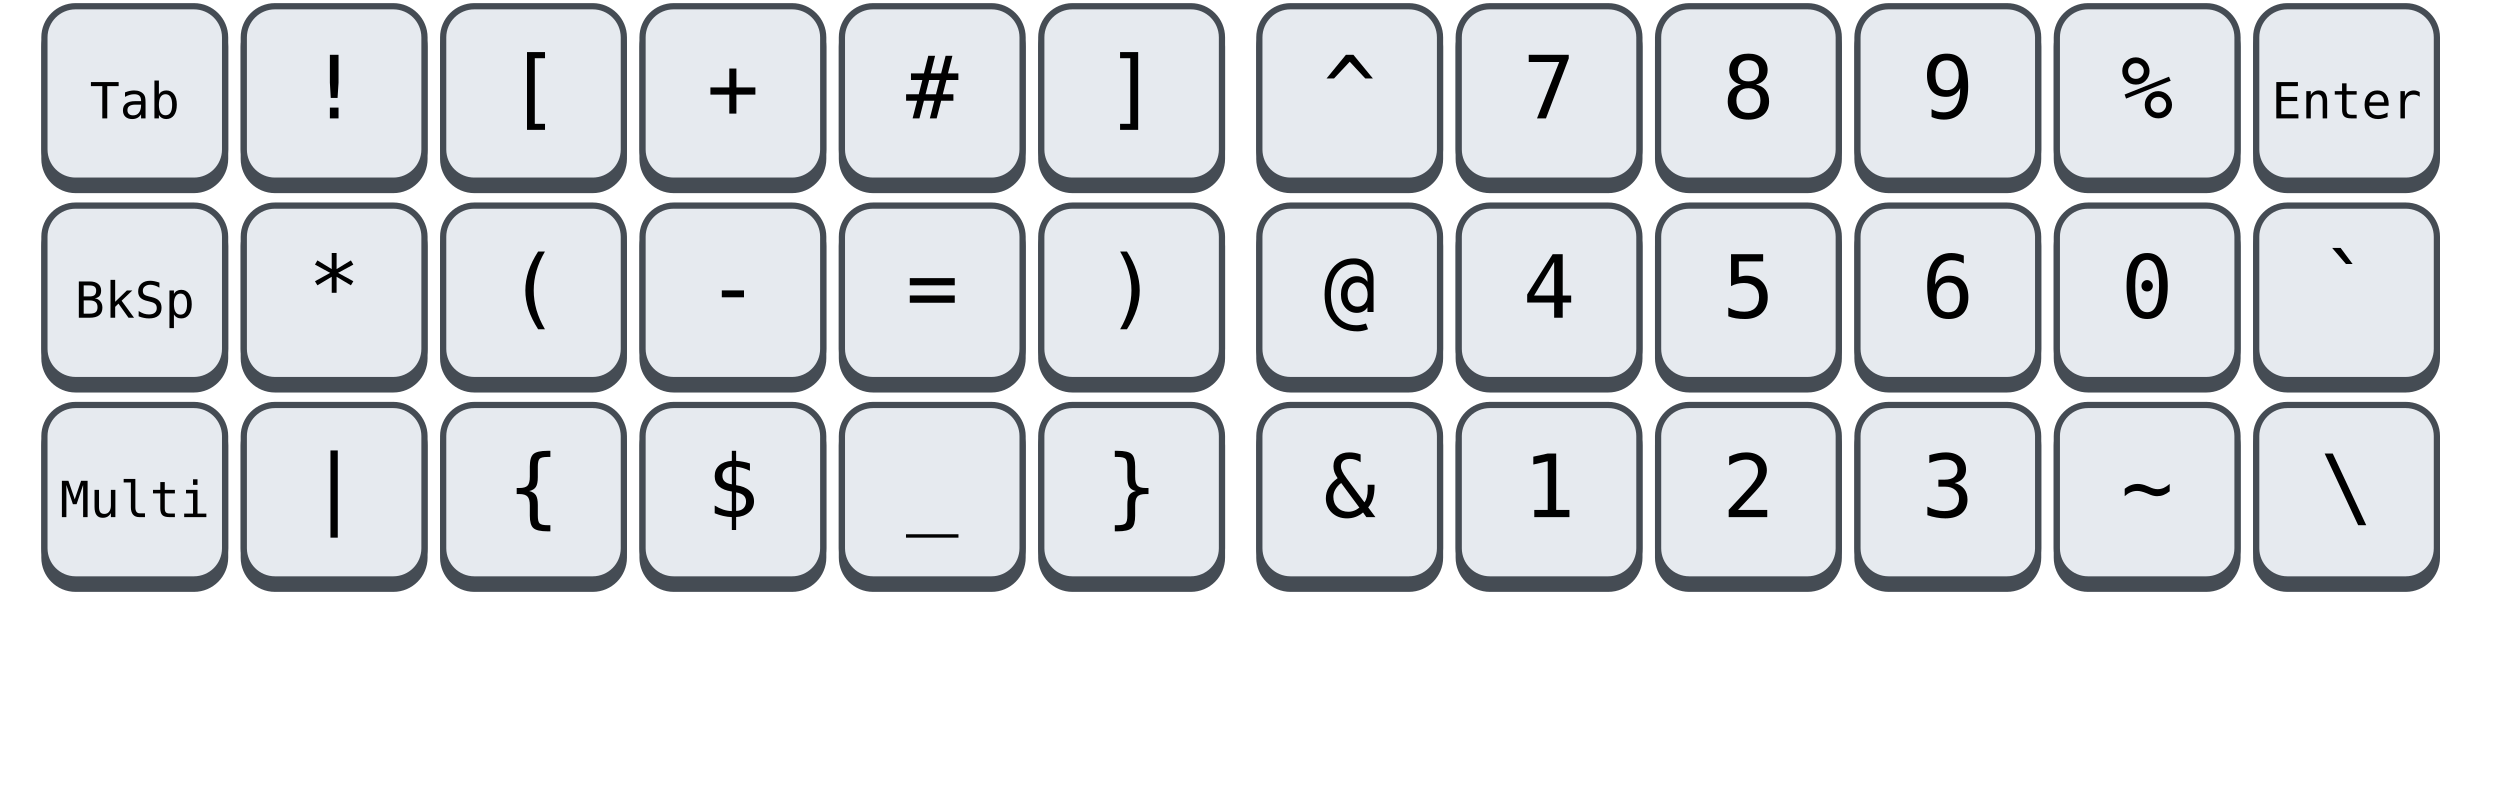
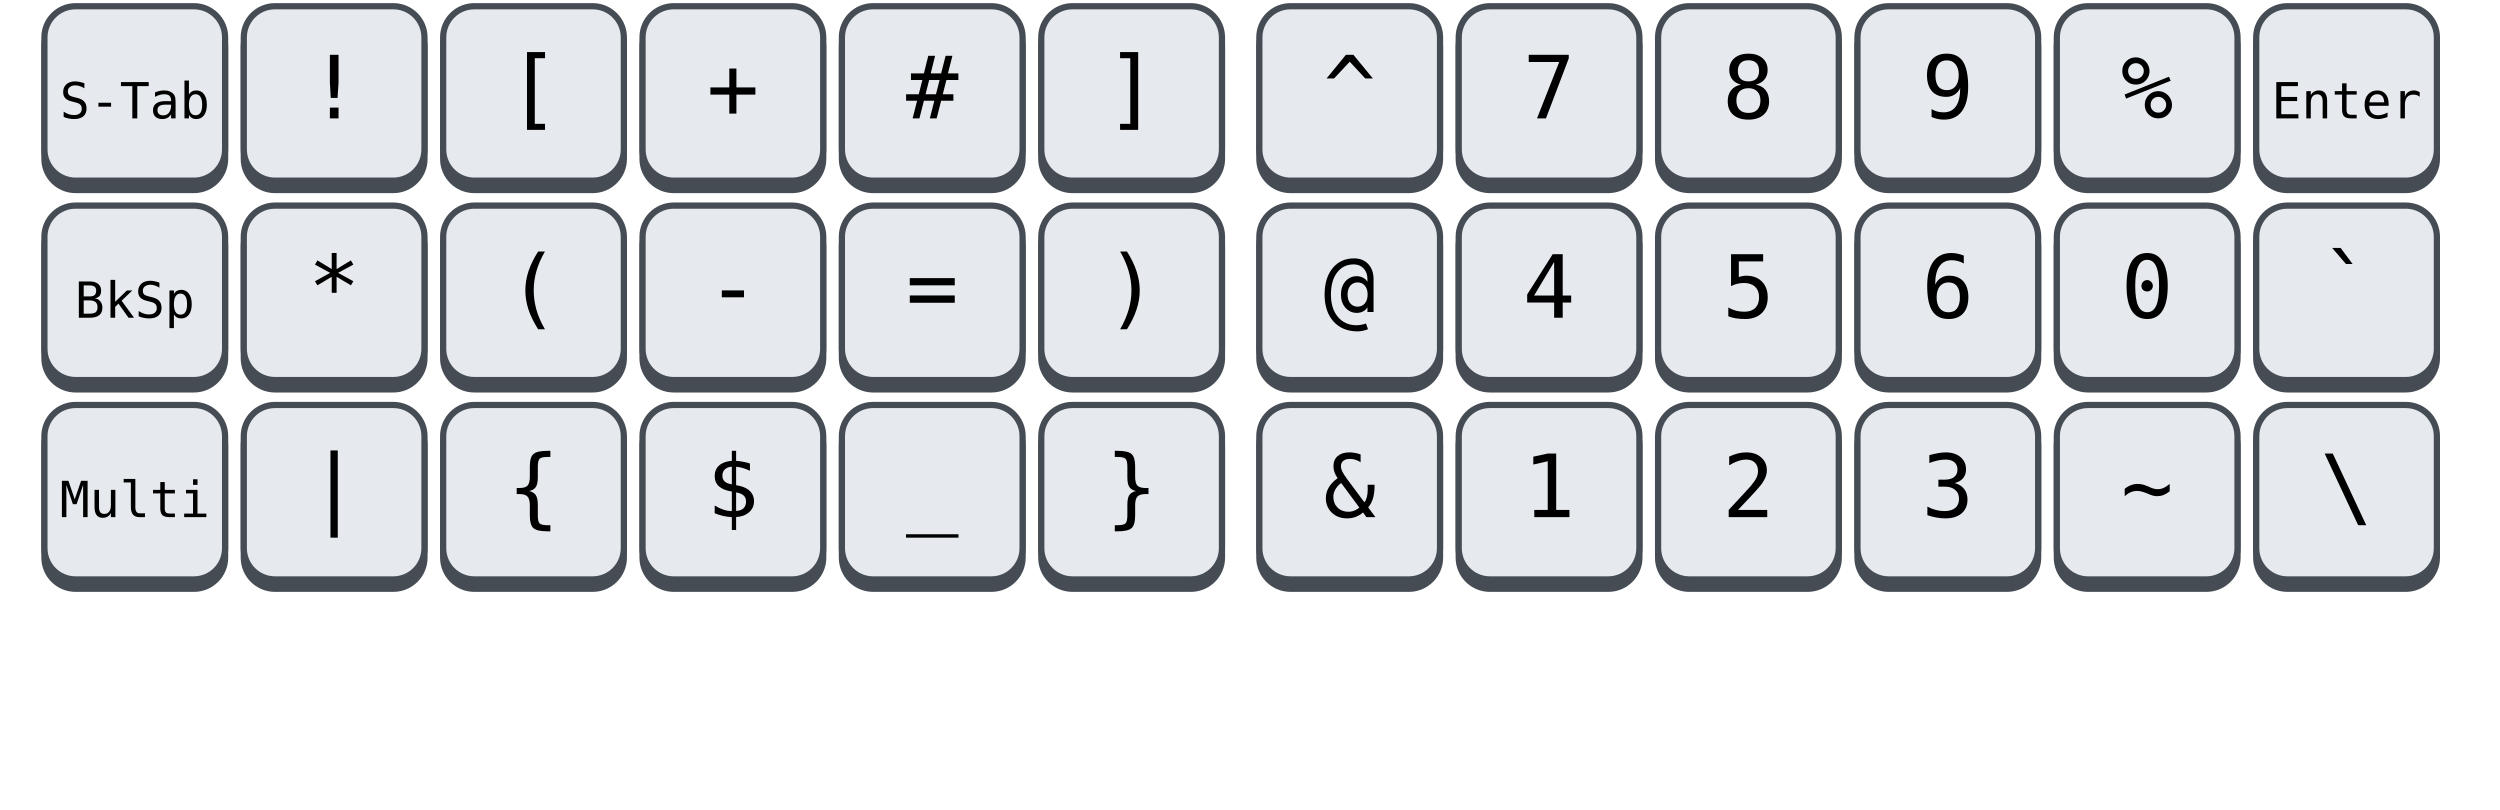
<svg xmlns="http://www.w3.org/2000/svg" width="784" height="254" version="1.1" viewBox="-1 -1 390 130">
  <defs>
    <style type="text/css">
text { font-size: 14px; text-anchor: middle; font-family: monospace; #004488; }
.mod { font-weight: bold; }
.dbl { font-style: italic; }

.c0 { transform: translate(15px, 0); }
.c1 { transform: translate(47px, 0); }
.c2 { transform: translate(79px, 0); }
.c3 { transform: translate(111px, 0); }
.c4 { transform: translate(143px, 0); }
.c5 { transform: translate(175px, 0); }
.r0 { transform: translate(0, 18px); }
.r1 { transform: translate(0, 50px); }
.r2 { transform: translate(0, 82px); }
.r3 { transform: translate(0, 114px); }
.tiny { font-size: 8px; }
.tiny text { font-size: 8px; }

.shift {
  fill: #225500;
}
.altgr {
  fill: 
}
.navsuper {
  fill: #801818;
}
.superfn {
  fill: #800080;
}

</style>
    <g id="key">
      <rect width="29" height="28" ry="5" x="0.5" y="1.5" fill="#454C54" stroke="#454C54" stroke-width="1px" />
      <rect width="29" height="28" ry="5" x="0.5" fill="#E6EAEF" stroke="#454C54" stroke-width="1px" />
    </g>
    <g id="6x1">
      <use href="#key" x="0" y="0" />
      <use href="#key" x="32" y="0" />
      <use href="#key" x="64" y="0" />
      <use href="#key" x="96" y="0" />
      <use href="#key" x="128" y="0" />
      <use href="#key" x="160" y="0" />
    </g>
    <g id="left">
      <use href="#6x1" x="0" y="0" />
      <use href="#6x1" x="0" y="32" />
      <use href="#6x1" x="0" y="64" />
    </g>
    <g id="right">
      <use href="#6x1" x="0" y="0" />
      <use href="#6x1" x="0" y="32" />
      <use href="#6x1" x="0" y="64" />
    </g>
  </defs>
  <g class="kb" id="left-keyboard">
    <use href="#left" />
    <g class="r0">
-       <text class="c0 tiny">Tab</text>
+       <text class="c0 tiny">S-Tab</text>
      <text class="c1">!</text>
      <text class="c2">[</text>
      <text class="c3">+</text>
      <text class="c4">#</text>
      <text class="c5">]</text>
    </g>
    <g class="r1">
      <text class="c0 tiny">BkSp</text>
      <text class="c1">*</text>
      <text class="c2">(</text>
      <text class="c3">-</text>
      <text class="c4">=</text>
      <text class="c5">)</text>
    </g>
    <g class="r2">
      <text class="c0 tiny">Multi</text>
      <text class="c1">|</text>
      <text class="c2">{</text>
      <text class="c3">$</text>
      <text class="c4">_</text>
      <text class="c5">}</text>
    </g>
  </g>
  <g class="kb" id="right-keyboard" transform="translate(195, 0)">
    <use href="#right" />
    <g class="r0">
      <text class="c0">^</text>
      <text class="c1">7</text>
      <text class="c2">8</text>
      <text class="c3">9</text>
      <text class="c4">%</text>
      <text class="c5 tiny">Enter</text>
    </g>
    <g class="r1">
      <text class="c0">@</text>
      <text class="c1">4</text>
      <text class="c2">5</text>
      <text class="c3">6</text>
      <text class="c4">0</text>
      <text class="c5">`</text>
    </g>
    <g class="r2">
      <text class="c0">&amp;</text>
      <text class="c1">1</text>
      <text class="c2">2</text>
      <text class="c3">3</text>
      <text class="c4">~</text>
      <text class="c5">\</text>
    </g>
  </g>
</svg>
